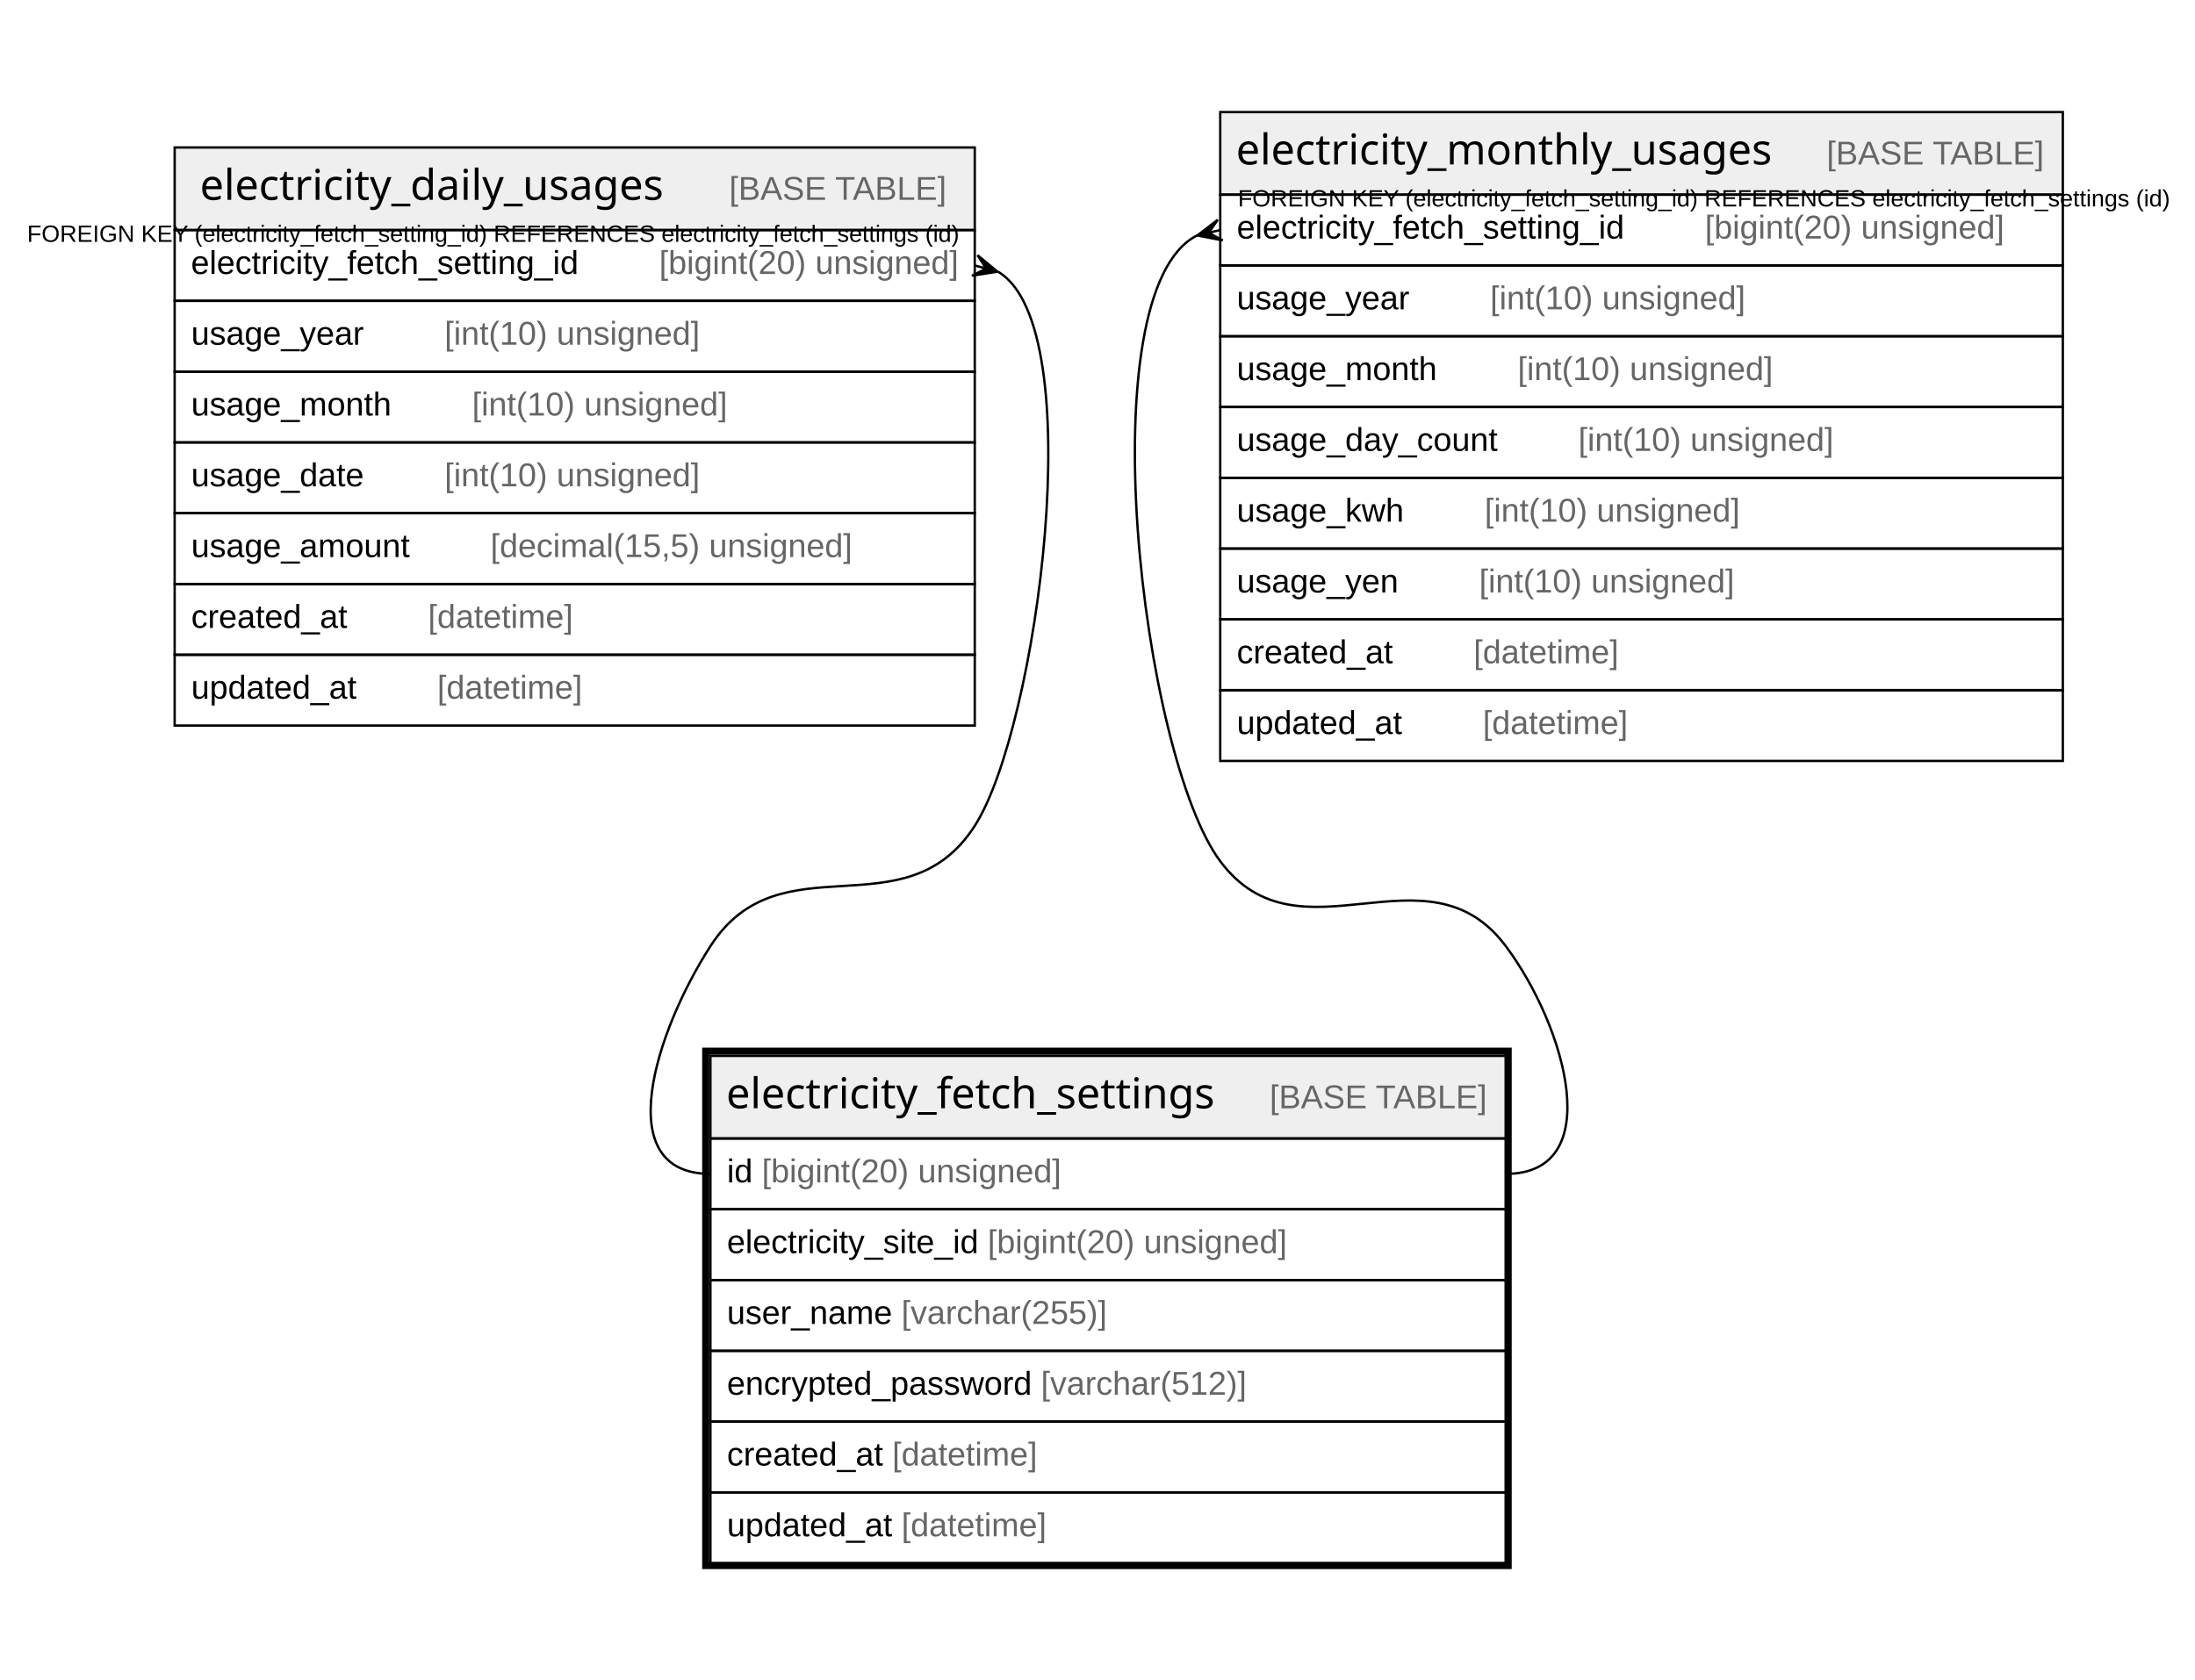
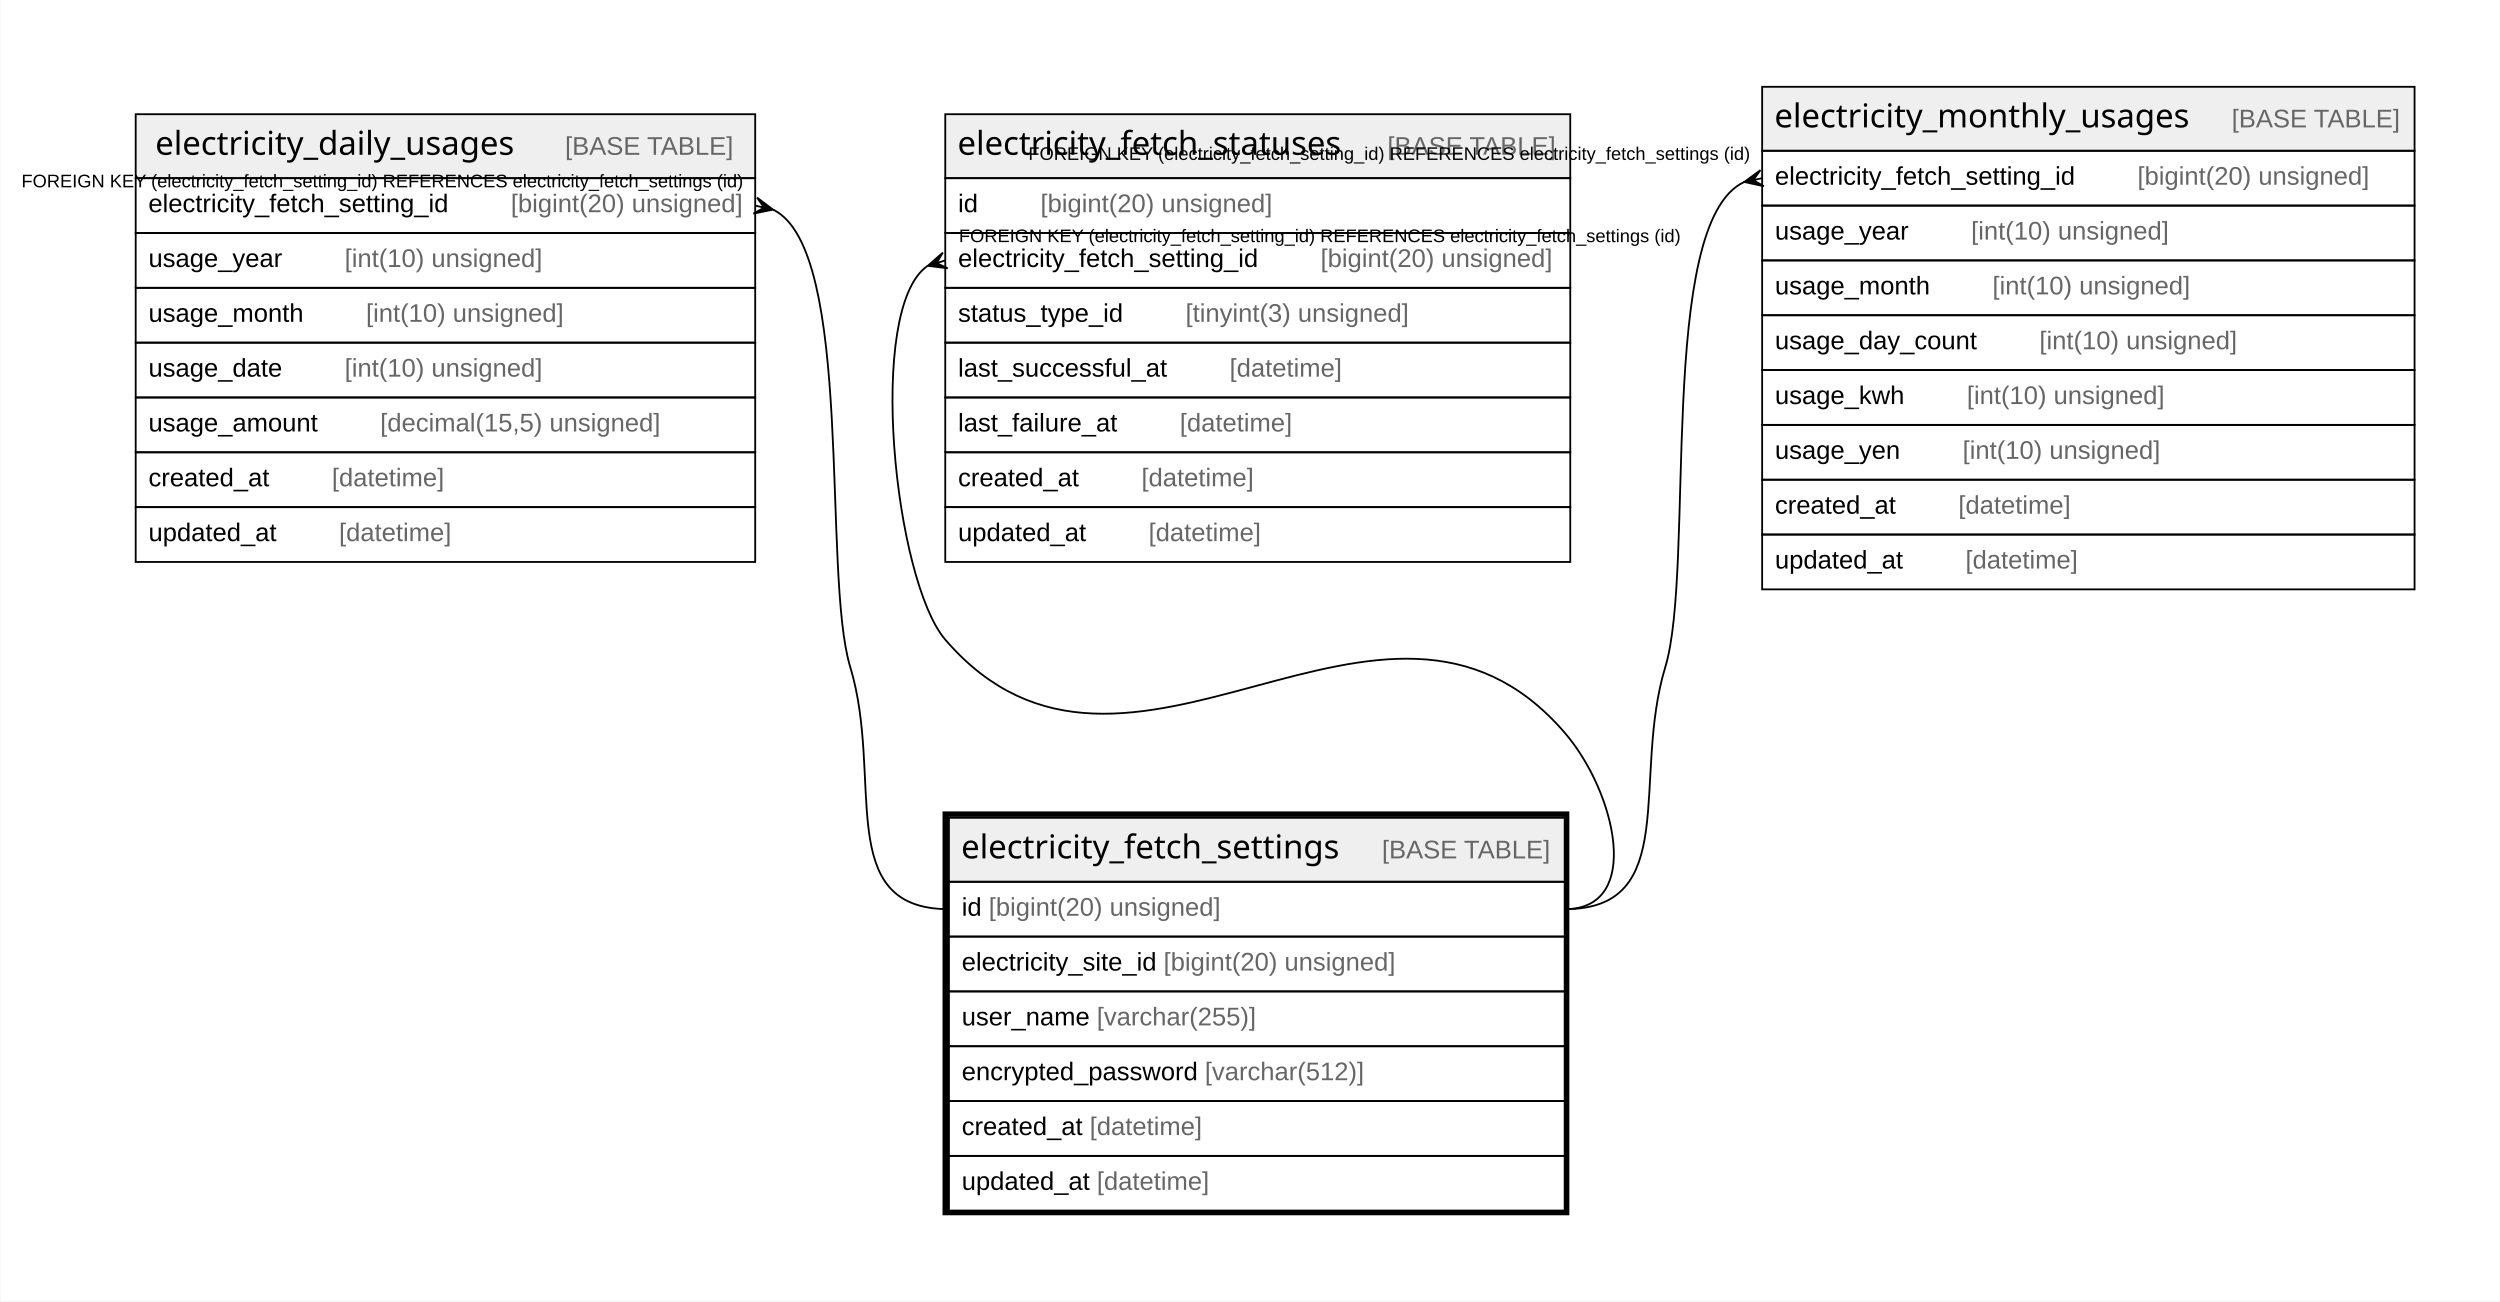
- <svg xmlns="http://www.w3.org/2000/svg" width="930pt" height="712pt" viewBox="0.00 0.00 930.00 712.00">
+ <svg xmlns="http://www.w3.org/2000/svg" width="1368pt" height="712pt" viewBox="0.00 0.00 1367.50 712.00">
  <g id="graph0" class="graph" transform="scale(1 1) rotate(0) translate(4 708)">
-     <polygon fill="#ffffff" stroke="transparent" points="-4,4 -4,-708 926,-708 926,4 -4,4" />
+     <polygon fill="#ffffff" stroke="transparent" points="-4,4 -4,-708 1363.5,-708 1363.5,4 -4,4" />
    <g id="node1" class="node">
-       <polygon fill="#efefef" stroke="transparent" points="297,-225.5 297,-260.5 634,-260.5 634,-225.5 297,-225.5" />
-       <polygon fill="none" stroke="#000000" points="297,-225.5 297,-260.5 634,-260.5 634,-225.5 297,-225.5" />
-       <text text-anchor="start" x="303.697" y="-238.3" font-family="Arial Bold" font-size="18.00" fill="#000000">electricity_fetch_settings</text>
-       <text text-anchor="start" x="499.735" y="-238.3" font-family="Arial" font-size="14.00" fill="#000000">    </text>
-       <text text-anchor="start" x="533.94" y="-238.3" font-family="Arial" font-size="14.00" fill="#666666">[BASE TABLE]</text>
-       <polygon fill="none" stroke="#000000" points="297,-195.5 297,-225.5 634,-225.5 634,-195.5 297,-195.5" />
-       <text text-anchor="start" x="304" y="-206.9" font-family="Arial" font-size="14.00" fill="#000000">id </text>
-       <text text-anchor="start" x="318.78" y="-206.9" font-family="Arial" font-size="14.00" fill="#666666">[bigint(20) unsigned]</text>
-       <polygon fill="none" stroke="#000000" points="297,-165.5 297,-195.5 634,-195.5 634,-165.5 297,-165.5" />
-       <text text-anchor="start" x="304" y="-176.9" font-family="Arial" font-size="14.00" fill="#000000">electricity_site_id </text>
-       <text text-anchor="start" x="414.452" y="-176.9" font-family="Arial" font-size="14.00" fill="#666666">[bigint(20) unsigned]</text>
-       <polygon fill="none" stroke="#000000" points="297,-135.5 297,-165.5 634,-165.5 634,-135.5 297,-135.5" />
-       <text text-anchor="start" x="304" y="-146.9" font-family="Arial" font-size="14.00" fill="#000000">user_name </text>
-       <text text-anchor="start" x="377.907" y="-146.9" font-family="Arial" font-size="14.00" fill="#666666">[varchar(255)]</text>
-       <polygon fill="none" stroke="#000000" points="297,-105.5 297,-135.5 634,-135.5 634,-105.5 297,-105.5" />
-       <text text-anchor="start" x="304" y="-116.9" font-family="Arial" font-size="14.00" fill="#000000">encrypted_password </text>
-       <text text-anchor="start" x="437.035" y="-116.9" font-family="Arial" font-size="14.00" fill="#666666">[varchar(512)]</text>
-       <polygon fill="none" stroke="#000000" points="297,-75.5 297,-105.5 634,-105.5 634,-75.5 297,-75.5" />
-       <text text-anchor="start" x="304" y="-86.9" font-family="Arial" font-size="14.00" fill="#000000">created_at </text>
-       <text text-anchor="start" x="374.028" y="-86.9" font-family="Arial" font-size="14.00" fill="#666666">[datetime]</text>
-       <polygon fill="none" stroke="#000000" points="297,-45.5 297,-75.5 634,-75.5 634,-45.5 297,-45.5" />
-       <text text-anchor="start" x="304" y="-56.9" font-family="Arial" font-size="14.00" fill="#000000">updated_at </text>
-       <text text-anchor="start" x="377.933" y="-56.9" font-family="Arial" font-size="14.00" fill="#666666">[datetime]</text>
-       <polygon fill="none" stroke="#000000" stroke-width="3" points="295,-44.5 295,-262.5 635,-262.5 635,-44.5 295,-44.5" />
+       <polygon fill="#efefef" stroke="transparent" points="515,-225.5 515,-260.5 852,-260.5 852,-225.5 515,-225.5" />
+       <polygon fill="none" stroke="#000000" points="515,-225.5 515,-260.5 852,-260.5 852,-225.5 515,-225.5" />
+       <text text-anchor="start" x="521.697" y="-238.3" font-family="Arial Bold" font-size="18.00" fill="#000000">electricity_fetch_settings</text>
+       <text text-anchor="start" x="717.735" y="-238.3" font-family="Arial" font-size="14.00" fill="#000000">    </text>
+       <text text-anchor="start" x="751.94" y="-238.3" font-family="Arial" font-size="14.00" fill="#666666">[BASE TABLE]</text>
+       <polygon fill="none" stroke="#000000" points="515,-195.5 515,-225.5 852,-225.5 852,-195.5 515,-195.5" />
+       <text text-anchor="start" x="522" y="-206.9" font-family="Arial" font-size="14.00" fill="#000000">id </text>
+       <text text-anchor="start" x="536.78" y="-206.9" font-family="Arial" font-size="14.00" fill="#666666">[bigint(20) unsigned]</text>
+       <polygon fill="none" stroke="#000000" points="515,-165.5 515,-195.5 852,-195.5 852,-165.5 515,-165.5" />
+       <text text-anchor="start" x="522" y="-176.9" font-family="Arial" font-size="14.00" fill="#000000">electricity_site_id </text>
+       <text text-anchor="start" x="632.452" y="-176.9" font-family="Arial" font-size="14.00" fill="#666666">[bigint(20) unsigned]</text>
+       <polygon fill="none" stroke="#000000" points="515,-135.5 515,-165.5 852,-165.5 852,-135.5 515,-135.5" />
+       <text text-anchor="start" x="522" y="-146.9" font-family="Arial" font-size="14.00" fill="#000000">user_name </text>
+       <text text-anchor="start" x="595.907" y="-146.9" font-family="Arial" font-size="14.00" fill="#666666">[varchar(255)]</text>
+       <polygon fill="none" stroke="#000000" points="515,-105.5 515,-135.5 852,-135.5 852,-105.5 515,-105.5" />
+       <text text-anchor="start" x="522" y="-116.9" font-family="Arial" font-size="14.00" fill="#000000">encrypted_password </text>
+       <text text-anchor="start" x="655.035" y="-116.9" font-family="Arial" font-size="14.00" fill="#666666">[varchar(512)]</text>
+       <polygon fill="none" stroke="#000000" points="515,-75.5 515,-105.5 852,-105.5 852,-75.5 515,-75.5" />
+       <text text-anchor="start" x="522" y="-86.9" font-family="Arial" font-size="14.00" fill="#000000">created_at </text>
+       <text text-anchor="start" x="592.028" y="-86.9" font-family="Arial" font-size="14.00" fill="#666666">[datetime]</text>
+       <polygon fill="none" stroke="#000000" points="515,-45.5 515,-75.5 852,-75.5 852,-45.5 515,-45.5" />
+       <text text-anchor="start" x="522" y="-56.9" font-family="Arial" font-size="14.00" fill="#000000">updated_at </text>
+       <text text-anchor="start" x="595.933" y="-56.9" font-family="Arial" font-size="14.00" fill="#666666">[datetime]</text>
+       <polygon fill="none" stroke="#000000" stroke-width="3" points="513,-44.5 513,-262.5 853,-262.5 853,-44.5 513,-44.5" />
    </g>
    <g id="node2" class="node">
      <polygon fill="#efefef" stroke="transparent" points="70,-610.5 70,-645.5 409,-645.5 409,-610.5 70,-610.5" />
      <polygon fill="none" stroke="#000000" points="70,-610.5 70,-645.5 409,-645.5 409,-610.5 70,-610.5" />
      <text text-anchor="start" x="80.701" y="-623.3" font-family="Arial Bold" font-size="18.00" fill="#000000">electricity_daily_usages</text>
      <text text-anchor="start" x="270.731" y="-623.3" font-family="Arial" font-size="14.00" fill="#000000">    </text>
      <text text-anchor="start" x="304.936" y="-623.3" font-family="Arial" font-size="14.00" fill="#666666">[BASE TABLE]</text>
      <polygon fill="none" stroke="#000000" points="70,-580.5 70,-610.5 409,-610.5 409,-580.5 70,-580.5" />
      <text text-anchor="start" x="76.919" y="-591.9" font-family="Arial" font-size="14.00" fill="#000000">electricity_fetch_setting_id    </text>
      <text text-anchor="start" x="275.269" y="-591.9" font-family="Arial" font-size="14.00" fill="#666666">[bigint(20) unsigned]</text>
      <polygon fill="none" stroke="#000000" points="70,-550.5 70,-580.5 409,-580.5 409,-550.5 70,-550.5" />
      <text text-anchor="start" x="77" y="-561.9" font-family="Arial" font-size="14.00" fill="#000000">usage_year    </text>
      <text text-anchor="start" x="184.344" y="-561.9" font-family="Arial" font-size="14.00" fill="#666666">[int(10) unsigned]</text>
      <polygon fill="none" stroke="#000000" points="70,-520.5 70,-550.5 409,-550.5 409,-520.5 70,-520.5" />
      <text text-anchor="start" x="77" y="-531.9" font-family="Arial" font-size="14.00" fill="#000000">usage_month    </text>
      <text text-anchor="start" x="196.017" y="-531.9" font-family="Arial" font-size="14.00" fill="#666666">[int(10) unsigned]</text>
      <polygon fill="none" stroke="#000000" points="70,-490.5 70,-520.5 409,-520.5 409,-490.5 70,-490.5" />
      <text text-anchor="start" x="77" y="-501.9" font-family="Arial" font-size="14.00" fill="#000000">usage_date    </text>
      <text text-anchor="start" x="184.356" y="-501.9" font-family="Arial" font-size="14.00" fill="#666666">[int(10) unsigned]</text>
      <polygon fill="none" stroke="#000000" points="70,-460.5 70,-490.5 409,-490.5 409,-460.5 70,-460.5" />
      <text text-anchor="start" x="77" y="-471.9" font-family="Arial" font-size="14.00" fill="#000000">usage_amount    </text>
      <text text-anchor="start" x="203.799" y="-471.9" font-family="Arial" font-size="14.00" fill="#666666">[decimal(15,5) unsigned]</text>
      <polygon fill="none" stroke="#000000" points="70,-430.5 70,-460.5 409,-460.5 409,-430.5 70,-430.5" />
      <text text-anchor="start" x="77" y="-441.9" font-family="Arial" font-size="14.00" fill="#000000">created_at    </text>
      <text text-anchor="start" x="177.342" y="-441.9" font-family="Arial" font-size="14.00" fill="#666666">[datetime]</text>
      <polygon fill="none" stroke="#000000" points="70,-400.5 70,-430.5 409,-430.5 409,-400.5 70,-400.5" />
      <text text-anchor="start" x="77" y="-411.9" font-family="Arial" font-size="14.00" fill="#000000">updated_at    </text>
      <text text-anchor="start" x="181.247" y="-411.9" font-family="Arial" font-size="14.00" fill="#666666">[datetime]</text>
    </g>
    <g id="edge1" class="edge">
-       <path fill="none" stroke="#000000" d="M419.016,-592.755C458.351,-569.078 435.55,-399.263 409,-358 379.404,-312.003 326.596,-352.997 297,-307 273.793,-270.932 254.111,-210.5 297,-210.5" />
-       <polygon fill="#000000" stroke="#000000" points="418.644,-592.856 407.81,-591.16 413.822,-594.178 409,-595.5 409,-595.5 409,-595.5 413.822,-594.178 410.19,-599.84 418.644,-592.856 418.644,-592.856" />
+       <path fill="none" stroke="#000000" d="M418.842,-593.266C463.696,-571.347 445.382,-394.387 461,-343 479.492,-282.156 451.408,-210.5 515,-210.5" />
+       <polygon fill="#000000" stroke="#000000" points="418.752,-593.287 408.004,-591.112 413.876,-594.393 409,-595.5 409,-595.5 409,-595.5 413.876,-594.393 409.996,-599.888 418.752,-593.287 418.752,-593.287" />
      <text text-anchor="start" x="7.482" y="-605.5" font-family="Arial" font-size="10.00" fill="#000000">FOREIGN KEY (electricity_fetch_setting_id) REFERENCES electricity_fetch_settings (id)</text>
    </g>
    <g id="node3" class="node">
-       <polygon fill="#efefef" stroke="transparent" points="513,-625.5 513,-660.5 870,-660.5 870,-625.5 513,-625.5" />
-       <polygon fill="none" stroke="#000000" points="513,-625.5 513,-660.5 870,-660.5 870,-625.5 513,-625.5" />
-       <text text-anchor="start" x="519.698" y="-638.3" font-family="Arial Bold" font-size="18.00" fill="#000000">electricity_monthly_usages</text>
-       <text text-anchor="start" x="735.734" y="-638.3" font-family="Arial" font-size="14.00" fill="#000000">    </text>
-       <text text-anchor="start" x="769.939" y="-638.3" font-family="Arial" font-size="14.00" fill="#666666">[BASE TABLE]</text>
-       <polygon fill="none" stroke="#000000" points="513,-595.5 513,-625.5 870,-625.5 870,-595.5 513,-595.5" />
-       <text text-anchor="start" x="520" y="-606.9" font-family="Arial" font-size="14.00" fill="#000000">electricity_fetch_setting_id    </text>
-       <text text-anchor="start" x="718.351" y="-606.9" font-family="Arial" font-size="14.00" fill="#666666">[bigint(20) unsigned]</text>
-       <polygon fill="none" stroke="#000000" points="513,-565.5 513,-595.5 870,-595.5 870,-565.5 513,-565.5" />
-       <text text-anchor="start" x="520" y="-576.9" font-family="Arial" font-size="14.00" fill="#000000">usage_year    </text>
-       <text text-anchor="start" x="627.344" y="-576.9" font-family="Arial" font-size="14.00" fill="#666666">[int(10) unsigned]</text>
-       <polygon fill="none" stroke="#000000" points="513,-535.5 513,-565.5 870,-565.5 870,-535.5 513,-535.5" />
-       <text text-anchor="start" x="520" y="-546.9" font-family="Arial" font-size="14.00" fill="#000000">usage_month    </text>
-       <text text-anchor="start" x="639.017" y="-546.9" font-family="Arial" font-size="14.00" fill="#666666">[int(10) unsigned]</text>
-       <polygon fill="none" stroke="#000000" points="513,-505.5 513,-535.5 870,-535.5 870,-505.5 513,-505.5" />
-       <text text-anchor="start" x="520" y="-516.9" font-family="Arial" font-size="14.00" fill="#000000">usage_day_count    </text>
-       <text text-anchor="start" x="664.704" y="-516.9" font-family="Arial" font-size="14.00" fill="#666666">[int(10) unsigned]</text>
-       <polygon fill="none" stroke="#000000" points="513,-475.5 513,-505.5 870,-505.5 870,-475.5 513,-475.5" />
-       <text text-anchor="start" x="520" y="-486.9" font-family="Arial" font-size="14.00" fill="#000000">usage_kwh    </text>
-       <text text-anchor="start" x="625.007" y="-486.9" font-family="Arial" font-size="14.00" fill="#666666">[int(10) unsigned]</text>
-       <polygon fill="none" stroke="#000000" points="513,-445.5 513,-475.5 870,-475.5 870,-445.5 513,-445.5" />
-       <text text-anchor="start" x="520" y="-456.9" font-family="Arial" font-size="14.00" fill="#000000">usage_yen    </text>
-       <text text-anchor="start" x="622.683" y="-456.9" font-family="Arial" font-size="14.00" fill="#666666">[int(10) unsigned]</text>
-       <polygon fill="none" stroke="#000000" points="513,-415.5 513,-445.5 870,-445.5 870,-415.5 513,-415.5" />
-       <text text-anchor="start" x="520" y="-426.9" font-family="Arial" font-size="14.00" fill="#000000">created_at    </text>
-       <text text-anchor="start" x="620.342" y="-426.9" font-family="Arial" font-size="14.00" fill="#666666">[datetime]</text>
-       <polygon fill="none" stroke="#000000" points="513,-385.5 513,-415.5 870,-415.5 870,-385.5 513,-385.5" />
-       <text text-anchor="start" x="520" y="-396.9" font-family="Arial" font-size="14.00" fill="#000000">updated_at    </text>
-       <text text-anchor="start" x="624.247" y="-396.9" font-family="Arial" font-size="14.00" fill="#666666">[datetime]</text>
+       <polygon fill="#efefef" stroke="transparent" points="513,-610.5 513,-645.5 855,-645.5 855,-610.5 513,-610.5" />
+       <polygon fill="none" stroke="#000000" points="513,-610.5 513,-645.5 855,-645.5 855,-610.5 513,-610.5" />
+       <text text-anchor="start" x="519.694" y="-623.3" font-family="Arial Bold" font-size="18.00" fill="#000000">electricity_fetch_statuses</text>
+       <text text-anchor="start" x="720.738" y="-623.3" font-family="Arial" font-size="14.00" fill="#000000">    </text>
+       <text text-anchor="start" x="754.943" y="-623.3" font-family="Arial" font-size="14.00" fill="#666666">[BASE TABLE]</text>
+       <polygon fill="none" stroke="#000000" points="513,-580.5 513,-610.5 855,-610.5 855,-580.5 513,-580.5" />
+       <text text-anchor="start" x="520" y="-591.9" font-family="Arial" font-size="14.00" fill="#000000">id    </text>
+       <text text-anchor="start" x="565.094" y="-591.9" font-family="Arial" font-size="14.00" fill="#666666">[bigint(20) unsigned]</text>
+       <polygon fill="none" stroke="#000000" points="513,-550.5 513,-580.5 855,-580.5 855,-550.5 513,-550.5" />
+       <text text-anchor="start" x="520" y="-561.9" font-family="Arial" font-size="14.00" fill="#000000">electricity_fetch_setting_id    </text>
+       <text text-anchor="start" x="718.351" y="-561.9" font-family="Arial" font-size="14.00" fill="#666666">[bigint(20) unsigned]</text>
+       <polygon fill="none" stroke="#000000" points="513,-520.5 513,-550.5 855,-550.5 855,-520.5 513,-520.5" />
+       <text text-anchor="start" x="520" y="-531.9" font-family="Arial" font-size="14.00" fill="#000000">status_type_id    </text>
+       <text text-anchor="start" x="644.461" y="-531.9" font-family="Arial" font-size="14.00" fill="#666666">[tinyint(3) unsigned]</text>
+       <polygon fill="none" stroke="#000000" points="513,-490.5 513,-520.5 855,-520.5 855,-490.5 513,-490.5" />
+       <text text-anchor="start" x="520" y="-501.9" font-family="Arial" font-size="14.00" fill="#000000">last_successful_at    </text>
+       <text text-anchor="start" x="668.568" y="-501.9" font-family="Arial" font-size="14.00" fill="#666666">[datetime]</text>
+       <polygon fill="none" stroke="#000000" points="513,-460.5 513,-490.5 855,-490.5 855,-460.5 513,-460.5" />
+       <text text-anchor="start" x="520" y="-471.9" font-family="Arial" font-size="14.00" fill="#000000">last_failure_at    </text>
+       <text text-anchor="start" x="641.335" y="-471.9" font-family="Arial" font-size="14.00" fill="#666666">[datetime]</text>
+       <polygon fill="none" stroke="#000000" points="513,-430.5 513,-460.5 855,-460.5 855,-430.5 513,-430.5" />
+       <text text-anchor="start" x="520" y="-441.9" font-family="Arial" font-size="14.00" fill="#000000">created_at    </text>
+       <text text-anchor="start" x="620.342" y="-441.9" font-family="Arial" font-size="14.00" fill="#666666">[datetime]</text>
+       <polygon fill="none" stroke="#000000" points="513,-400.5 513,-430.5 855,-430.5 855,-400.5 513,-400.5" />
+       <text text-anchor="start" x="520" y="-411.9" font-family="Arial" font-size="14.00" fill="#000000">updated_at    </text>
+       <text text-anchor="start" x="624.247" y="-411.9" font-family="Arial" font-size="14.00" fill="#666666">[datetime]</text>
    </g>
    <g id="edge2" class="edge">
-       <path fill="none" stroke="#000000" d="M503.103,-608.169C456.493,-584.509 479.613,-387.766 513,-343 546.543,-298.024 600.457,-351.976 634,-307 659.641,-272.62 676.889,-210.5 634,-210.5" />
-       <polygon fill="#000000" stroke="#000000" points="503.266,-608.207 511.968,-614.88 508.133,-609.354 513,-610.5 513,-610.5 513,-610.5 508.133,-609.354 514.032,-606.12 503.266,-608.207 503.266,-608.207" />
-       <text text-anchor="start" x="520.482" y="-620.5" font-family="Arial" font-size="10.00" fill="#000000">FOREIGN KEY (electricity_fetch_setting_id) REFERENCES electricity_fetch_settings (id)</text>
+       <path fill="none" stroke="#000000" d="M503.308,-562.488C469.479,-539.378 485.268,-390.216 513,-358 612.4,-242.528 752.6,-422.472 852,-307 879.98,-274.495 894.889,-210.5 852,-210.5" />
+       <polygon fill="#000000" stroke="#000000" points="503.45,-562.533 511.665,-569.797 508.225,-564.016 513,-565.5 513,-565.5 513,-565.5 508.225,-564.016 514.335,-561.203 503.45,-562.533 503.45,-562.533" />
+       <text text-anchor="start" x="520.482" y="-575.5" font-family="Arial" font-size="10.00" fill="#000000">FOREIGN KEY (electricity_fetch_setting_id) REFERENCES electricity_fetch_settings (id)</text>
+     </g>
+     <g id="node4" class="node">
+       <polygon fill="#efefef" stroke="transparent" points="960,-625.5 960,-660.5 1317,-660.5 1317,-625.5 960,-625.5" />
+       <polygon fill="none" stroke="#000000" points="960,-625.5 960,-660.5 1317,-660.5 1317,-625.5 960,-625.5" />
+       <text text-anchor="start" x="966.698" y="-638.3" font-family="Arial Bold" font-size="18.00" fill="#000000">electricity_monthly_usages</text>
+       <text text-anchor="start" x="1182.734" y="-638.3" font-family="Arial" font-size="14.00" fill="#000000">    </text>
+       <text text-anchor="start" x="1216.939" y="-638.3" font-family="Arial" font-size="14.00" fill="#666666">[BASE TABLE]</text>
+       <polygon fill="none" stroke="#000000" points="960,-595.5 960,-625.5 1317,-625.5 1317,-595.5 960,-595.5" />
+       <text text-anchor="start" x="967" y="-606.9" font-family="Arial" font-size="14.00" fill="#000000">electricity_fetch_setting_id    </text>
+       <text text-anchor="start" x="1165.351" y="-606.9" font-family="Arial" font-size="14.00" fill="#666666">[bigint(20) unsigned]</text>
+       <polygon fill="none" stroke="#000000" points="960,-565.5 960,-595.5 1317,-595.5 1317,-565.5 960,-565.5" />
+       <text text-anchor="start" x="967" y="-576.9" font-family="Arial" font-size="14.00" fill="#000000">usage_year    </text>
+       <text text-anchor="start" x="1074.344" y="-576.9" font-family="Arial" font-size="14.00" fill="#666666">[int(10) unsigned]</text>
+       <polygon fill="none" stroke="#000000" points="960,-535.5 960,-565.5 1317,-565.5 1317,-535.5 960,-535.5" />
+       <text text-anchor="start" x="967" y="-546.9" font-family="Arial" font-size="14.00" fill="#000000">usage_month    </text>
+       <text text-anchor="start" x="1086.017" y="-546.9" font-family="Arial" font-size="14.00" fill="#666666">[int(10) unsigned]</text>
+       <polygon fill="none" stroke="#000000" points="960,-505.5 960,-535.5 1317,-535.5 1317,-505.5 960,-505.5" />
+       <text text-anchor="start" x="967" y="-516.9" font-family="Arial" font-size="14.00" fill="#000000">usage_day_count    </text>
+       <text text-anchor="start" x="1111.704" y="-516.9" font-family="Arial" font-size="14.00" fill="#666666">[int(10) unsigned]</text>
+       <polygon fill="none" stroke="#000000" points="960,-475.5 960,-505.5 1317,-505.5 1317,-475.5 960,-475.5" />
+       <text text-anchor="start" x="967" y="-486.9" font-family="Arial" font-size="14.00" fill="#000000">usage_kwh    </text>
+       <text text-anchor="start" x="1072.007" y="-486.9" font-family="Arial" font-size="14.00" fill="#666666">[int(10) unsigned]</text>
+       <polygon fill="none" stroke="#000000" points="960,-445.5 960,-475.5 1317,-475.5 1317,-445.5 960,-445.5" />
+       <text text-anchor="start" x="967" y="-456.9" font-family="Arial" font-size="14.00" fill="#000000">usage_yen    </text>
+       <text text-anchor="start" x="1069.683" y="-456.9" font-family="Arial" font-size="14.00" fill="#666666">[int(10) unsigned]</text>
+       <polygon fill="none" stroke="#000000" points="960,-415.5 960,-445.5 1317,-445.5 1317,-415.5 960,-415.5" />
+       <text text-anchor="start" x="967" y="-426.9" font-family="Arial" font-size="14.00" fill="#000000">created_at    </text>
+       <text text-anchor="start" x="1067.342" y="-426.9" font-family="Arial" font-size="14.00" fill="#666666">[datetime]</text>
+       <polygon fill="none" stroke="#000000" points="960,-385.5 960,-415.5 1317,-415.5 1317,-385.5 960,-385.5" />
+       <text text-anchor="start" x="967" y="-396.9" font-family="Arial" font-size="14.00" fill="#000000">updated_at    </text>
+       <text text-anchor="start" x="1071.247" y="-396.9" font-family="Arial" font-size="14.00" fill="#666666">[datetime]</text>
+     </g>
+     <g id="edge3" class="edge">
+       <path fill="none" stroke="#000000" d="M950.205,-608.415C902.205,-586.468 923.561,-397.593 907,-343 888.491,-281.985 915.761,-210.5 852,-210.5" />
+       <polygon fill="#000000" stroke="#000000" points="950.219,-608.418 959.063,-614.901 955.11,-609.459 960,-610.5 960,-610.5 960,-610.5 955.11,-609.459 960.937,-606.099 950.219,-608.418 950.219,-608.418" />
+       <text text-anchor="start" x="558.482" y="-620.5" font-family="Arial" font-size="10.00" fill="#000000">FOREIGN KEY (electricity_fetch_setting_id) REFERENCES electricity_fetch_settings (id)</text>
    </g>
  </g>
</svg>
